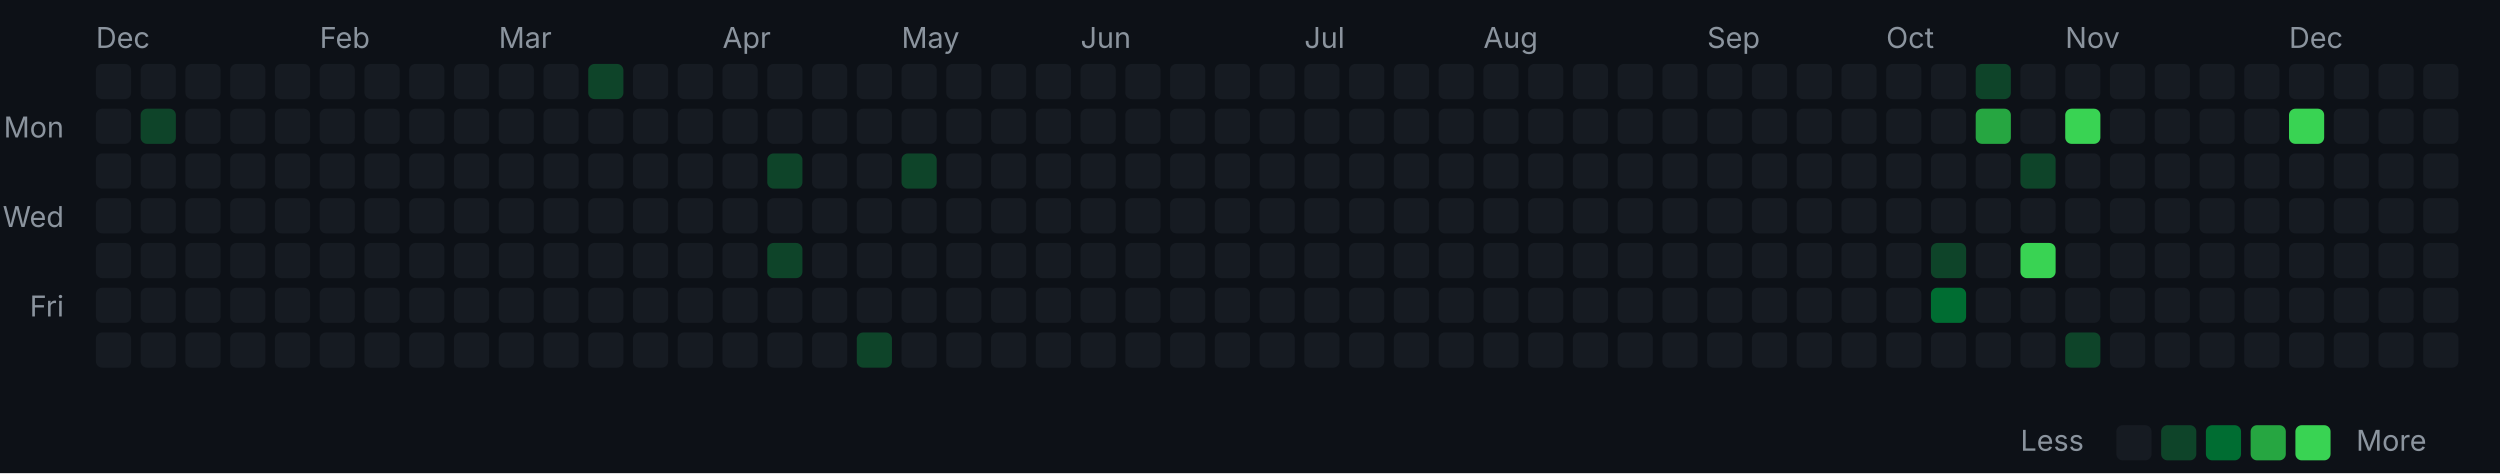
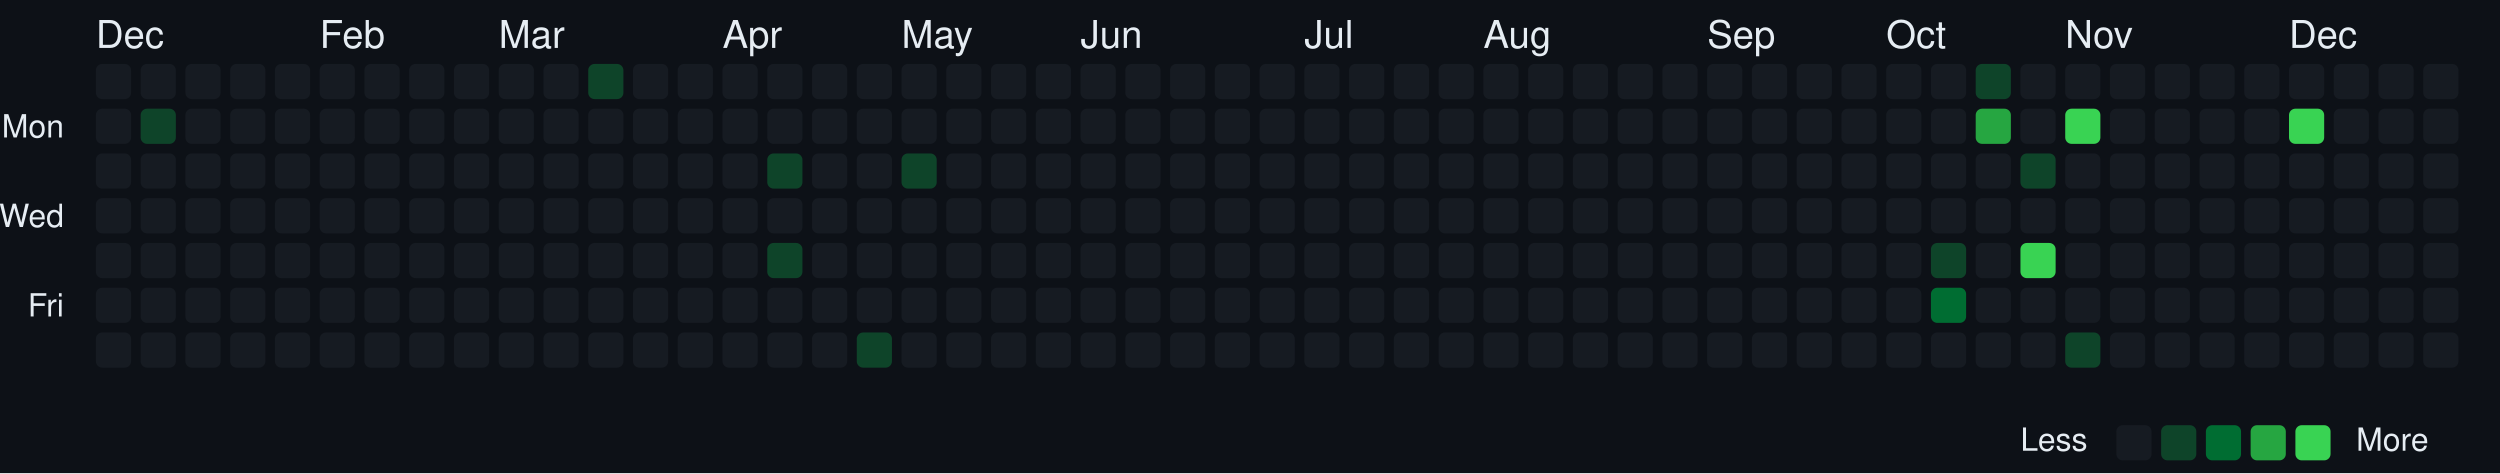
<svg xmlns="http://www.w3.org/2000/svg" width="782" height="148" viewBox="0 0 782 148">
  <rect width="782" height="148" fill="#0d1117" />
  <g transform="translate(30, 20)">
-     <text x="-10" y="23" fill="#8b949e" font-size="9" font-family="system-ui, -apple-system, sans-serif" text-anchor="end">Mon</text>
-     <text x="-10" y="51" fill="#8b949e" font-size="9" font-family="system-ui, -apple-system, sans-serif" text-anchor="end">Wed</text>
-     <text x="-10" y="79" fill="#8b949e" font-size="9" font-family="system-ui, -apple-system, sans-serif" text-anchor="end">Fri</text>
+     <text x="-10" y="23" fill="#e6edf3" font-size="10" font-family="-apple-system, BlinkMacSystemFont, Segoe UI, Helvetica, Arial, sans-serif" text-anchor="end">Mon</text>
+     <text x="-10" y="51" fill="#e6edf3" font-size="10" font-family="-apple-system, BlinkMacSystemFont, Segoe UI, Helvetica, Arial, sans-serif" text-anchor="end">Wed</text>
+     <text x="-10" y="79" fill="#e6edf3" font-size="10" font-family="-apple-system, BlinkMacSystemFont, Segoe UI, Helvetica, Arial, sans-serif" text-anchor="end">Fri</text>
    <rect x="0" y="0" width="11" height="11" fill="#161b22" rx="2" ry="2" />
    <rect x="0" y="14" width="11" height="11" fill="#161b22" rx="2" ry="2" />
    <rect x="0" y="28" width="11" height="11" fill="#161b22" rx="2" ry="2" />
    <rect x="0" y="42" width="11" height="11" fill="#161b22" rx="2" ry="2" />
    <rect x="0" y="56" width="11" height="11" fill="#161b22" rx="2" ry="2" />
    <rect x="0" y="70" width="11" height="11" fill="#161b22" rx="2" ry="2" />
    <rect x="0" y="84" width="11" height="11" fill="#161b22" rx="2" ry="2" />
    <rect x="14" y="0" width="11" height="11" fill="#161b22" rx="2" ry="2" />
    <rect x="14" y="14" width="11" height="11" fill="#0e4429" rx="2" ry="2" />
    <rect x="14" y="28" width="11" height="11" fill="#161b22" rx="2" ry="2" />
    <rect x="14" y="42" width="11" height="11" fill="#161b22" rx="2" ry="2" />
    <rect x="14" y="56" width="11" height="11" fill="#161b22" rx="2" ry="2" />
    <rect x="14" y="70" width="11" height="11" fill="#161b22" rx="2" ry="2" />
    <rect x="14" y="84" width="11" height="11" fill="#161b22" rx="2" ry="2" />
    <rect x="28" y="0" width="11" height="11" fill="#161b22" rx="2" ry="2" />
    <rect x="28" y="14" width="11" height="11" fill="#161b22" rx="2" ry="2" />
    <rect x="28" y="28" width="11" height="11" fill="#161b22" rx="2" ry="2" />
    <rect x="28" y="42" width="11" height="11" fill="#161b22" rx="2" ry="2" />
    <rect x="28" y="56" width="11" height="11" fill="#161b22" rx="2" ry="2" />
    <rect x="28" y="70" width="11" height="11" fill="#161b22" rx="2" ry="2" />
    <rect x="28" y="84" width="11" height="11" fill="#161b22" rx="2" ry="2" />
    <rect x="42" y="0" width="11" height="11" fill="#161b22" rx="2" ry="2" />
    <rect x="42" y="14" width="11" height="11" fill="#161b22" rx="2" ry="2" />
    <rect x="42" y="28" width="11" height="11" fill="#161b22" rx="2" ry="2" />
    <rect x="42" y="42" width="11" height="11" fill="#161b22" rx="2" ry="2" />
    <rect x="42" y="56" width="11" height="11" fill="#161b22" rx="2" ry="2" />
    <rect x="42" y="70" width="11" height="11" fill="#161b22" rx="2" ry="2" />
    <rect x="42" y="84" width="11" height="11" fill="#161b22" rx="2" ry="2" />
    <rect x="56" y="0" width="11" height="11" fill="#161b22" rx="2" ry="2" />
    <rect x="56" y="14" width="11" height="11" fill="#161b22" rx="2" ry="2" />
    <rect x="56" y="28" width="11" height="11" fill="#161b22" rx="2" ry="2" />
    <rect x="56" y="42" width="11" height="11" fill="#161b22" rx="2" ry="2" />
    <rect x="56" y="56" width="11" height="11" fill="#161b22" rx="2" ry="2" />
    <rect x="56" y="70" width="11" height="11" fill="#161b22" rx="2" ry="2" />
    <rect x="56" y="84" width="11" height="11" fill="#161b22" rx="2" ry="2" />
    <rect x="70" y="0" width="11" height="11" fill="#161b22" rx="2" ry="2" />
    <rect x="70" y="14" width="11" height="11" fill="#161b22" rx="2" ry="2" />
    <rect x="70" y="28" width="11" height="11" fill="#161b22" rx="2" ry="2" />
    <rect x="70" y="42" width="11" height="11" fill="#161b22" rx="2" ry="2" />
    <rect x="70" y="56" width="11" height="11" fill="#161b22" rx="2" ry="2" />
    <rect x="70" y="70" width="11" height="11" fill="#161b22" rx="2" ry="2" />
    <rect x="70" y="84" width="11" height="11" fill="#161b22" rx="2" ry="2" />
    <rect x="84" y="0" width="11" height="11" fill="#161b22" rx="2" ry="2" />
    <rect x="84" y="14" width="11" height="11" fill="#161b22" rx="2" ry="2" />
    <rect x="84" y="28" width="11" height="11" fill="#161b22" rx="2" ry="2" />
    <rect x="84" y="42" width="11" height="11" fill="#161b22" rx="2" ry="2" />
    <rect x="84" y="56" width="11" height="11" fill="#161b22" rx="2" ry="2" />
    <rect x="84" y="70" width="11" height="11" fill="#161b22" rx="2" ry="2" />
    <rect x="84" y="84" width="11" height="11" fill="#161b22" rx="2" ry="2" />
    <rect x="98" y="0" width="11" height="11" fill="#161b22" rx="2" ry="2" />
    <rect x="98" y="14" width="11" height="11" fill="#161b22" rx="2" ry="2" />
    <rect x="98" y="28" width="11" height="11" fill="#161b22" rx="2" ry="2" />
    <rect x="98" y="42" width="11" height="11" fill="#161b22" rx="2" ry="2" />
    <rect x="98" y="56" width="11" height="11" fill="#161b22" rx="2" ry="2" />
    <rect x="98" y="70" width="11" height="11" fill="#161b22" rx="2" ry="2" />
    <rect x="98" y="84" width="11" height="11" fill="#161b22" rx="2" ry="2" />
    <rect x="112" y="0" width="11" height="11" fill="#161b22" rx="2" ry="2" />
    <rect x="112" y="14" width="11" height="11" fill="#161b22" rx="2" ry="2" />
    <rect x="112" y="28" width="11" height="11" fill="#161b22" rx="2" ry="2" />
    <rect x="112" y="42" width="11" height="11" fill="#161b22" rx="2" ry="2" />
    <rect x="112" y="56" width="11" height="11" fill="#161b22" rx="2" ry="2" />
    <rect x="112" y="70" width="11" height="11" fill="#161b22" rx="2" ry="2" />
    <rect x="112" y="84" width="11" height="11" fill="#161b22" rx="2" ry="2" />
    <rect x="126" y="0" width="11" height="11" fill="#161b22" rx="2" ry="2" />
    <rect x="126" y="14" width="11" height="11" fill="#161b22" rx="2" ry="2" />
    <rect x="126" y="28" width="11" height="11" fill="#161b22" rx="2" ry="2" />
    <rect x="126" y="42" width="11" height="11" fill="#161b22" rx="2" ry="2" />
    <rect x="126" y="56" width="11" height="11" fill="#161b22" rx="2" ry="2" />
    <rect x="126" y="70" width="11" height="11" fill="#161b22" rx="2" ry="2" />
    <rect x="126" y="84" width="11" height="11" fill="#161b22" rx="2" ry="2" />
    <rect x="140" y="0" width="11" height="11" fill="#161b22" rx="2" ry="2" />
    <rect x="140" y="14" width="11" height="11" fill="#161b22" rx="2" ry="2" />
    <rect x="140" y="28" width="11" height="11" fill="#161b22" rx="2" ry="2" />
    <rect x="140" y="42" width="11" height="11" fill="#161b22" rx="2" ry="2" />
    <rect x="140" y="56" width="11" height="11" fill="#161b22" rx="2" ry="2" />
    <rect x="140" y="70" width="11" height="11" fill="#161b22" rx="2" ry="2" />
    <rect x="140" y="84" width="11" height="11" fill="#161b22" rx="2" ry="2" />
    <rect x="154" y="0" width="11" height="11" fill="#0e4429" rx="2" ry="2" />
    <rect x="154" y="14" width="11" height="11" fill="#161b22" rx="2" ry="2" />
    <rect x="154" y="28" width="11" height="11" fill="#161b22" rx="2" ry="2" />
    <rect x="154" y="42" width="11" height="11" fill="#161b22" rx="2" ry="2" />
    <rect x="154" y="56" width="11" height="11" fill="#161b22" rx="2" ry="2" />
    <rect x="154" y="70" width="11" height="11" fill="#161b22" rx="2" ry="2" />
    <rect x="154" y="84" width="11" height="11" fill="#161b22" rx="2" ry="2" />
    <rect x="168" y="0" width="11" height="11" fill="#161b22" rx="2" ry="2" />
    <rect x="168" y="14" width="11" height="11" fill="#161b22" rx="2" ry="2" />
    <rect x="168" y="28" width="11" height="11" fill="#161b22" rx="2" ry="2" />
    <rect x="168" y="42" width="11" height="11" fill="#161b22" rx="2" ry="2" />
    <rect x="168" y="56" width="11" height="11" fill="#161b22" rx="2" ry="2" />
    <rect x="168" y="70" width="11" height="11" fill="#161b22" rx="2" ry="2" />
    <rect x="168" y="84" width="11" height="11" fill="#161b22" rx="2" ry="2" />
    <rect x="182" y="0" width="11" height="11" fill="#161b22" rx="2" ry="2" />
    <rect x="182" y="14" width="11" height="11" fill="#161b22" rx="2" ry="2" />
    <rect x="182" y="28" width="11" height="11" fill="#161b22" rx="2" ry="2" />
    <rect x="182" y="42" width="11" height="11" fill="#161b22" rx="2" ry="2" />
    <rect x="182" y="56" width="11" height="11" fill="#161b22" rx="2" ry="2" />
    <rect x="182" y="70" width="11" height="11" fill="#161b22" rx="2" ry="2" />
    <rect x="182" y="84" width="11" height="11" fill="#161b22" rx="2" ry="2" />
    <rect x="196" y="0" width="11" height="11" fill="#161b22" rx="2" ry="2" />
    <rect x="196" y="14" width="11" height="11" fill="#161b22" rx="2" ry="2" />
    <rect x="196" y="28" width="11" height="11" fill="#161b22" rx="2" ry="2" />
    <rect x="196" y="42" width="11" height="11" fill="#161b22" rx="2" ry="2" />
    <rect x="196" y="56" width="11" height="11" fill="#161b22" rx="2" ry="2" />
    <rect x="196" y="70" width="11" height="11" fill="#161b22" rx="2" ry="2" />
    <rect x="196" y="84" width="11" height="11" fill="#161b22" rx="2" ry="2" />
    <rect x="210" y="0" width="11" height="11" fill="#161b22" rx="2" ry="2" />
    <rect x="210" y="14" width="11" height="11" fill="#161b22" rx="2" ry="2" />
    <rect x="210" y="28" width="11" height="11" fill="#0e4429" rx="2" ry="2" />
    <rect x="210" y="42" width="11" height="11" fill="#161b22" rx="2" ry="2" />
    <rect x="210" y="56" width="11" height="11" fill="#0e4429" rx="2" ry="2" />
    <rect x="210" y="70" width="11" height="11" fill="#161b22" rx="2" ry="2" />
    <rect x="210" y="84" width="11" height="11" fill="#161b22" rx="2" ry="2" />
    <rect x="224" y="0" width="11" height="11" fill="#161b22" rx="2" ry="2" />
    <rect x="224" y="14" width="11" height="11" fill="#161b22" rx="2" ry="2" />
    <rect x="224" y="28" width="11" height="11" fill="#161b22" rx="2" ry="2" />
    <rect x="224" y="42" width="11" height="11" fill="#161b22" rx="2" ry="2" />
    <rect x="224" y="56" width="11" height="11" fill="#161b22" rx="2" ry="2" />
    <rect x="224" y="70" width="11" height="11" fill="#161b22" rx="2" ry="2" />
    <rect x="224" y="84" width="11" height="11" fill="#161b22" rx="2" ry="2" />
    <rect x="238" y="0" width="11" height="11" fill="#161b22" rx="2" ry="2" />
    <rect x="238" y="14" width="11" height="11" fill="#161b22" rx="2" ry="2" />
    <rect x="238" y="28" width="11" height="11" fill="#161b22" rx="2" ry="2" />
    <rect x="238" y="42" width="11" height="11" fill="#161b22" rx="2" ry="2" />
    <rect x="238" y="56" width="11" height="11" fill="#161b22" rx="2" ry="2" />
    <rect x="238" y="70" width="11" height="11" fill="#161b22" rx="2" ry="2" />
    <rect x="238" y="84" width="11" height="11" fill="#0e4429" rx="2" ry="2" />
    <rect x="252" y="0" width="11" height="11" fill="#161b22" rx="2" ry="2" />
    <rect x="252" y="14" width="11" height="11" fill="#161b22" rx="2" ry="2" />
    <rect x="252" y="28" width="11" height="11" fill="#0e4429" rx="2" ry="2" />
    <rect x="252" y="42" width="11" height="11" fill="#161b22" rx="2" ry="2" />
    <rect x="252" y="56" width="11" height="11" fill="#161b22" rx="2" ry="2" />
    <rect x="252" y="70" width="11" height="11" fill="#161b22" rx="2" ry="2" />
    <rect x="252" y="84" width="11" height="11" fill="#161b22" rx="2" ry="2" />
    <rect x="266" y="0" width="11" height="11" fill="#161b22" rx="2" ry="2" />
    <rect x="266" y="14" width="11" height="11" fill="#161b22" rx="2" ry="2" />
    <rect x="266" y="28" width="11" height="11" fill="#161b22" rx="2" ry="2" />
    <rect x="266" y="42" width="11" height="11" fill="#161b22" rx="2" ry="2" />
    <rect x="266" y="56" width="11" height="11" fill="#161b22" rx="2" ry="2" />
    <rect x="266" y="70" width="11" height="11" fill="#161b22" rx="2" ry="2" />
    <rect x="266" y="84" width="11" height="11" fill="#161b22" rx="2" ry="2" />
    <rect x="280" y="0" width="11" height="11" fill="#161b22" rx="2" ry="2" />
    <rect x="280" y="14" width="11" height="11" fill="#161b22" rx="2" ry="2" />
    <rect x="280" y="28" width="11" height="11" fill="#161b22" rx="2" ry="2" />
    <rect x="280" y="42" width="11" height="11" fill="#161b22" rx="2" ry="2" />
    <rect x="280" y="56" width="11" height="11" fill="#161b22" rx="2" ry="2" />
    <rect x="280" y="70" width="11" height="11" fill="#161b22" rx="2" ry="2" />
    <rect x="280" y="84" width="11" height="11" fill="#161b22" rx="2" ry="2" />
    <rect x="294" y="0" width="11" height="11" fill="#161b22" rx="2" ry="2" />
    <rect x="294" y="14" width="11" height="11" fill="#161b22" rx="2" ry="2" />
    <rect x="294" y="28" width="11" height="11" fill="#161b22" rx="2" ry="2" />
    <rect x="294" y="42" width="11" height="11" fill="#161b22" rx="2" ry="2" />
    <rect x="294" y="56" width="11" height="11" fill="#161b22" rx="2" ry="2" />
    <rect x="294" y="70" width="11" height="11" fill="#161b22" rx="2" ry="2" />
    <rect x="294" y="84" width="11" height="11" fill="#161b22" rx="2" ry="2" />
    <rect x="308" y="0" width="11" height="11" fill="#161b22" rx="2" ry="2" />
    <rect x="308" y="14" width="11" height="11" fill="#161b22" rx="2" ry="2" />
    <rect x="308" y="28" width="11" height="11" fill="#161b22" rx="2" ry="2" />
    <rect x="308" y="42" width="11" height="11" fill="#161b22" rx="2" ry="2" />
    <rect x="308" y="56" width="11" height="11" fill="#161b22" rx="2" ry="2" />
    <rect x="308" y="70" width="11" height="11" fill="#161b22" rx="2" ry="2" />
    <rect x="308" y="84" width="11" height="11" fill="#161b22" rx="2" ry="2" />
    <rect x="322" y="0" width="11" height="11" fill="#161b22" rx="2" ry="2" />
    <rect x="322" y="14" width="11" height="11" fill="#161b22" rx="2" ry="2" />
    <rect x="322" y="28" width="11" height="11" fill="#161b22" rx="2" ry="2" />
    <rect x="322" y="42" width="11" height="11" fill="#161b22" rx="2" ry="2" />
    <rect x="322" y="56" width="11" height="11" fill="#161b22" rx="2" ry="2" />
    <rect x="322" y="70" width="11" height="11" fill="#161b22" rx="2" ry="2" />
    <rect x="322" y="84" width="11" height="11" fill="#161b22" rx="2" ry="2" />
    <rect x="336" y="0" width="11" height="11" fill="#161b22" rx="2" ry="2" />
    <rect x="336" y="14" width="11" height="11" fill="#161b22" rx="2" ry="2" />
    <rect x="336" y="28" width="11" height="11" fill="#161b22" rx="2" ry="2" />
    <rect x="336" y="42" width="11" height="11" fill="#161b22" rx="2" ry="2" />
    <rect x="336" y="56" width="11" height="11" fill="#161b22" rx="2" ry="2" />
    <rect x="336" y="70" width="11" height="11" fill="#161b22" rx="2" ry="2" />
    <rect x="336" y="84" width="11" height="11" fill="#161b22" rx="2" ry="2" />
    <rect x="350" y="0" width="11" height="11" fill="#161b22" rx="2" ry="2" />
    <rect x="350" y="14" width="11" height="11" fill="#161b22" rx="2" ry="2" />
    <rect x="350" y="28" width="11" height="11" fill="#161b22" rx="2" ry="2" />
    <rect x="350" y="42" width="11" height="11" fill="#161b22" rx="2" ry="2" />
    <rect x="350" y="56" width="11" height="11" fill="#161b22" rx="2" ry="2" />
    <rect x="350" y="70" width="11" height="11" fill="#161b22" rx="2" ry="2" />
    <rect x="350" y="84" width="11" height="11" fill="#161b22" rx="2" ry="2" />
    <rect x="364" y="0" width="11" height="11" fill="#161b22" rx="2" ry="2" />
    <rect x="364" y="14" width="11" height="11" fill="#161b22" rx="2" ry="2" />
    <rect x="364" y="28" width="11" height="11" fill="#161b22" rx="2" ry="2" />
    <rect x="364" y="42" width="11" height="11" fill="#161b22" rx="2" ry="2" />
    <rect x="364" y="56" width="11" height="11" fill="#161b22" rx="2" ry="2" />
    <rect x="364" y="70" width="11" height="11" fill="#161b22" rx="2" ry="2" />
    <rect x="364" y="84" width="11" height="11" fill="#161b22" rx="2" ry="2" />
    <rect x="378" y="0" width="11" height="11" fill="#161b22" rx="2" ry="2" />
    <rect x="378" y="14" width="11" height="11" fill="#161b22" rx="2" ry="2" />
    <rect x="378" y="28" width="11" height="11" fill="#161b22" rx="2" ry="2" />
    <rect x="378" y="42" width="11" height="11" fill="#161b22" rx="2" ry="2" />
    <rect x="378" y="56" width="11" height="11" fill="#161b22" rx="2" ry="2" />
    <rect x="378" y="70" width="11" height="11" fill="#161b22" rx="2" ry="2" />
    <rect x="378" y="84" width="11" height="11" fill="#161b22" rx="2" ry="2" />
    <rect x="392" y="0" width="11" height="11" fill="#161b22" rx="2" ry="2" />
    <rect x="392" y="14" width="11" height="11" fill="#161b22" rx="2" ry="2" />
    <rect x="392" y="28" width="11" height="11" fill="#161b22" rx="2" ry="2" />
    <rect x="392" y="42" width="11" height="11" fill="#161b22" rx="2" ry="2" />
    <rect x="392" y="56" width="11" height="11" fill="#161b22" rx="2" ry="2" />
    <rect x="392" y="70" width="11" height="11" fill="#161b22" rx="2" ry="2" />
    <rect x="392" y="84" width="11" height="11" fill="#161b22" rx="2" ry="2" />
    <rect x="406" y="0" width="11" height="11" fill="#161b22" rx="2" ry="2" />
    <rect x="406" y="14" width="11" height="11" fill="#161b22" rx="2" ry="2" />
    <rect x="406" y="28" width="11" height="11" fill="#161b22" rx="2" ry="2" />
    <rect x="406" y="42" width="11" height="11" fill="#161b22" rx="2" ry="2" />
    <rect x="406" y="56" width="11" height="11" fill="#161b22" rx="2" ry="2" />
    <rect x="406" y="70" width="11" height="11" fill="#161b22" rx="2" ry="2" />
    <rect x="406" y="84" width="11" height="11" fill="#161b22" rx="2" ry="2" />
    <rect x="420" y="0" width="11" height="11" fill="#161b22" rx="2" ry="2" />
    <rect x="420" y="14" width="11" height="11" fill="#161b22" rx="2" ry="2" />
    <rect x="420" y="28" width="11" height="11" fill="#161b22" rx="2" ry="2" />
    <rect x="420" y="42" width="11" height="11" fill="#161b22" rx="2" ry="2" />
    <rect x="420" y="56" width="11" height="11" fill="#161b22" rx="2" ry="2" />
    <rect x="420" y="70" width="11" height="11" fill="#161b22" rx="2" ry="2" />
    <rect x="420" y="84" width="11" height="11" fill="#161b22" rx="2" ry="2" />
    <rect x="434" y="0" width="11" height="11" fill="#161b22" rx="2" ry="2" />
    <rect x="434" y="14" width="11" height="11" fill="#161b22" rx="2" ry="2" />
    <rect x="434" y="28" width="11" height="11" fill="#161b22" rx="2" ry="2" />
    <rect x="434" y="42" width="11" height="11" fill="#161b22" rx="2" ry="2" />
    <rect x="434" y="56" width="11" height="11" fill="#161b22" rx="2" ry="2" />
    <rect x="434" y="70" width="11" height="11" fill="#161b22" rx="2" ry="2" />
    <rect x="434" y="84" width="11" height="11" fill="#161b22" rx="2" ry="2" />
    <rect x="448" y="0" width="11" height="11" fill="#161b22" rx="2" ry="2" />
    <rect x="448" y="14" width="11" height="11" fill="#161b22" rx="2" ry="2" />
    <rect x="448" y="28" width="11" height="11" fill="#161b22" rx="2" ry="2" />
    <rect x="448" y="42" width="11" height="11" fill="#161b22" rx="2" ry="2" />
    <rect x="448" y="56" width="11" height="11" fill="#161b22" rx="2" ry="2" />
    <rect x="448" y="70" width="11" height="11" fill="#161b22" rx="2" ry="2" />
    <rect x="448" y="84" width="11" height="11" fill="#161b22" rx="2" ry="2" />
    <rect x="462" y="0" width="11" height="11" fill="#161b22" rx="2" ry="2" />
    <rect x="462" y="14" width="11" height="11" fill="#161b22" rx="2" ry="2" />
    <rect x="462" y="28" width="11" height="11" fill="#161b22" rx="2" ry="2" />
    <rect x="462" y="42" width="11" height="11" fill="#161b22" rx="2" ry="2" />
    <rect x="462" y="56" width="11" height="11" fill="#161b22" rx="2" ry="2" />
    <rect x="462" y="70" width="11" height="11" fill="#161b22" rx="2" ry="2" />
    <rect x="462" y="84" width="11" height="11" fill="#161b22" rx="2" ry="2" />
    <rect x="476" y="0" width="11" height="11" fill="#161b22" rx="2" ry="2" />
    <rect x="476" y="14" width="11" height="11" fill="#161b22" rx="2" ry="2" />
    <rect x="476" y="28" width="11" height="11" fill="#161b22" rx="2" ry="2" />
    <rect x="476" y="42" width="11" height="11" fill="#161b22" rx="2" ry="2" />
    <rect x="476" y="56" width="11" height="11" fill="#161b22" rx="2" ry="2" />
    <rect x="476" y="70" width="11" height="11" fill="#161b22" rx="2" ry="2" />
    <rect x="476" y="84" width="11" height="11" fill="#161b22" rx="2" ry="2" />
    <rect x="490" y="0" width="11" height="11" fill="#161b22" rx="2" ry="2" />
    <rect x="490" y="14" width="11" height="11" fill="#161b22" rx="2" ry="2" />
    <rect x="490" y="28" width="11" height="11" fill="#161b22" rx="2" ry="2" />
    <rect x="490" y="42" width="11" height="11" fill="#161b22" rx="2" ry="2" />
    <rect x="490" y="56" width="11" height="11" fill="#161b22" rx="2" ry="2" />
    <rect x="490" y="70" width="11" height="11" fill="#161b22" rx="2" ry="2" />
    <rect x="490" y="84" width="11" height="11" fill="#161b22" rx="2" ry="2" />
    <rect x="504" y="0" width="11" height="11" fill="#161b22" rx="2" ry="2" />
    <rect x="504" y="14" width="11" height="11" fill="#161b22" rx="2" ry="2" />
    <rect x="504" y="28" width="11" height="11" fill="#161b22" rx="2" ry="2" />
    <rect x="504" y="42" width="11" height="11" fill="#161b22" rx="2" ry="2" />
    <rect x="504" y="56" width="11" height="11" fill="#161b22" rx="2" ry="2" />
    <rect x="504" y="70" width="11" height="11" fill="#161b22" rx="2" ry="2" />
    <rect x="504" y="84" width="11" height="11" fill="#161b22" rx="2" ry="2" />
    <rect x="518" y="0" width="11" height="11" fill="#161b22" rx="2" ry="2" />
    <rect x="518" y="14" width="11" height="11" fill="#161b22" rx="2" ry="2" />
    <rect x="518" y="28" width="11" height="11" fill="#161b22" rx="2" ry="2" />
    <rect x="518" y="42" width="11" height="11" fill="#161b22" rx="2" ry="2" />
    <rect x="518" y="56" width="11" height="11" fill="#161b22" rx="2" ry="2" />
    <rect x="518" y="70" width="11" height="11" fill="#161b22" rx="2" ry="2" />
    <rect x="518" y="84" width="11" height="11" fill="#161b22" rx="2" ry="2" />
    <rect x="532" y="0" width="11" height="11" fill="#161b22" rx="2" ry="2" />
    <rect x="532" y="14" width="11" height="11" fill="#161b22" rx="2" ry="2" />
    <rect x="532" y="28" width="11" height="11" fill="#161b22" rx="2" ry="2" />
    <rect x="532" y="42" width="11" height="11" fill="#161b22" rx="2" ry="2" />
    <rect x="532" y="56" width="11" height="11" fill="#161b22" rx="2" ry="2" />
    <rect x="532" y="70" width="11" height="11" fill="#161b22" rx="2" ry="2" />
    <rect x="532" y="84" width="11" height="11" fill="#161b22" rx="2" ry="2" />
    <rect x="546" y="0" width="11" height="11" fill="#161b22" rx="2" ry="2" />
    <rect x="546" y="14" width="11" height="11" fill="#161b22" rx="2" ry="2" />
    <rect x="546" y="28" width="11" height="11" fill="#161b22" rx="2" ry="2" />
    <rect x="546" y="42" width="11" height="11" fill="#161b22" rx="2" ry="2" />
    <rect x="546" y="56" width="11" height="11" fill="#161b22" rx="2" ry="2" />
    <rect x="546" y="70" width="11" height="11" fill="#161b22" rx="2" ry="2" />
    <rect x="546" y="84" width="11" height="11" fill="#161b22" rx="2" ry="2" />
    <rect x="560" y="0" width="11" height="11" fill="#161b22" rx="2" ry="2" />
    <rect x="560" y="14" width="11" height="11" fill="#161b22" rx="2" ry="2" />
    <rect x="560" y="28" width="11" height="11" fill="#161b22" rx="2" ry="2" />
    <rect x="560" y="42" width="11" height="11" fill="#161b22" rx="2" ry="2" />
    <rect x="560" y="56" width="11" height="11" fill="#161b22" rx="2" ry="2" />
    <rect x="560" y="70" width="11" height="11" fill="#161b22" rx="2" ry="2" />
    <rect x="560" y="84" width="11" height="11" fill="#161b22" rx="2" ry="2" />
    <rect x="574" y="0" width="11" height="11" fill="#161b22" rx="2" ry="2" />
    <rect x="574" y="14" width="11" height="11" fill="#161b22" rx="2" ry="2" />
    <rect x="574" y="28" width="11" height="11" fill="#161b22" rx="2" ry="2" />
    <rect x="574" y="42" width="11" height="11" fill="#161b22" rx="2" ry="2" />
    <rect x="574" y="56" width="11" height="11" fill="#0e4429" rx="2" ry="2" />
    <rect x="574" y="70" width="11" height="11" fill="#006d32" rx="2" ry="2" />
    <rect x="574" y="84" width="11" height="11" fill="#161b22" rx="2" ry="2" />
    <rect x="588" y="0" width="11" height="11" fill="#0e4429" rx="2" ry="2" />
    <rect x="588" y="14" width="11" height="11" fill="#26a641" rx="2" ry="2" />
    <rect x="588" y="28" width="11" height="11" fill="#161b22" rx="2" ry="2" />
    <rect x="588" y="42" width="11" height="11" fill="#161b22" rx="2" ry="2" />
    <rect x="588" y="56" width="11" height="11" fill="#161b22" rx="2" ry="2" />
    <rect x="588" y="70" width="11" height="11" fill="#161b22" rx="2" ry="2" />
    <rect x="588" y="84" width="11" height="11" fill="#161b22" rx="2" ry="2" />
    <rect x="602" y="0" width="11" height="11" fill="#161b22" rx="2" ry="2" />
    <rect x="602" y="14" width="11" height="11" fill="#161b22" rx="2" ry="2" />
    <rect x="602" y="28" width="11" height="11" fill="#0e4429" rx="2" ry="2" />
    <rect x="602" y="42" width="11" height="11" fill="#161b22" rx="2" ry="2" />
    <rect x="602" y="56" width="11" height="11" fill="#39d353" rx="2" ry="2" />
    <rect x="602" y="70" width="11" height="11" fill="#161b22" rx="2" ry="2" />
    <rect x="602" y="84" width="11" height="11" fill="#161b22" rx="2" ry="2" />
    <rect x="616" y="0" width="11" height="11" fill="#161b22" rx="2" ry="2" />
    <rect x="616" y="14" width="11" height="11" fill="#39d353" rx="2" ry="2" />
    <rect x="616" y="28" width="11" height="11" fill="#161b22" rx="2" ry="2" />
    <rect x="616" y="42" width="11" height="11" fill="#161b22" rx="2" ry="2" />
    <rect x="616" y="56" width="11" height="11" fill="#161b22" rx="2" ry="2" />
    <rect x="616" y="70" width="11" height="11" fill="#161b22" rx="2" ry="2" />
    <rect x="616" y="84" width="11" height="11" fill="#0e4429" rx="2" ry="2" />
    <rect x="630" y="0" width="11" height="11" fill="#161b22" rx="2" ry="2" />
    <rect x="630" y="14" width="11" height="11" fill="#161b22" rx="2" ry="2" />
    <rect x="630" y="28" width="11" height="11" fill="#161b22" rx="2" ry="2" />
    <rect x="630" y="42" width="11" height="11" fill="#161b22" rx="2" ry="2" />
    <rect x="630" y="56" width="11" height="11" fill="#161b22" rx="2" ry="2" />
    <rect x="630" y="70" width="11" height="11" fill="#161b22" rx="2" ry="2" />
    <rect x="630" y="84" width="11" height="11" fill="#161b22" rx="2" ry="2" />
    <rect x="644" y="0" width="11" height="11" fill="#161b22" rx="2" ry="2" />
    <rect x="644" y="14" width="11" height="11" fill="#161b22" rx="2" ry="2" />
    <rect x="644" y="28" width="11" height="11" fill="#161b22" rx="2" ry="2" />
    <rect x="644" y="42" width="11" height="11" fill="#161b22" rx="2" ry="2" />
    <rect x="644" y="56" width="11" height="11" fill="#161b22" rx="2" ry="2" />
    <rect x="644" y="70" width="11" height="11" fill="#161b22" rx="2" ry="2" />
    <rect x="644" y="84" width="11" height="11" fill="#161b22" rx="2" ry="2" />
    <rect x="658" y="0" width="11" height="11" fill="#161b22" rx="2" ry="2" />
    <rect x="658" y="14" width="11" height="11" fill="#161b22" rx="2" ry="2" />
    <rect x="658" y="28" width="11" height="11" fill="#161b22" rx="2" ry="2" />
    <rect x="658" y="42" width="11" height="11" fill="#161b22" rx="2" ry="2" />
    <rect x="658" y="56" width="11" height="11" fill="#161b22" rx="2" ry="2" />
    <rect x="658" y="70" width="11" height="11" fill="#161b22" rx="2" ry="2" />
    <rect x="658" y="84" width="11" height="11" fill="#161b22" rx="2" ry="2" />
    <rect x="672" y="0" width="11" height="11" fill="#161b22" rx="2" ry="2" />
    <rect x="672" y="14" width="11" height="11" fill="#161b22" rx="2" ry="2" />
    <rect x="672" y="28" width="11" height="11" fill="#161b22" rx="2" ry="2" />
    <rect x="672" y="42" width="11" height="11" fill="#161b22" rx="2" ry="2" />
    <rect x="672" y="56" width="11" height="11" fill="#161b22" rx="2" ry="2" />
    <rect x="672" y="70" width="11" height="11" fill="#161b22" rx="2" ry="2" />
    <rect x="672" y="84" width="11" height="11" fill="#161b22" rx="2" ry="2" />
    <rect x="686" y="0" width="11" height="11" fill="#161b22" rx="2" ry="2" />
    <rect x="686" y="14" width="11" height="11" fill="#39d353" rx="2" ry="2" />
    <rect x="686" y="28" width="11" height="11" fill="#161b22" rx="2" ry="2" />
    <rect x="686" y="42" width="11" height="11" fill="#161b22" rx="2" ry="2" />
    <rect x="686" y="56" width="11" height="11" fill="#161b22" rx="2" ry="2" />
    <rect x="686" y="70" width="11" height="11" fill="#161b22" rx="2" ry="2" />
    <rect x="686" y="84" width="11" height="11" fill="#161b22" rx="2" ry="2" />
    <rect x="700" y="0" width="11" height="11" fill="#161b22" rx="2" ry="2" />
    <rect x="700" y="14" width="11" height="11" fill="#161b22" rx="2" ry="2" />
    <rect x="700" y="28" width="11" height="11" fill="#161b22" rx="2" ry="2" />
    <rect x="700" y="42" width="11" height="11" fill="#161b22" rx="2" ry="2" />
    <rect x="700" y="56" width="11" height="11" fill="#161b22" rx="2" ry="2" />
    <rect x="700" y="70" width="11" height="11" fill="#161b22" rx="2" ry="2" />
    <rect x="700" y="84" width="11" height="11" fill="#161b22" rx="2" ry="2" />
    <rect x="714" y="0" width="11" height="11" fill="#161b22" rx="2" ry="2" />
    <rect x="714" y="14" width="11" height="11" fill="#161b22" rx="2" ry="2" />
    <rect x="714" y="28" width="11" height="11" fill="#161b22" rx="2" ry="2" />
    <rect x="714" y="42" width="11" height="11" fill="#161b22" rx="2" ry="2" />
    <rect x="714" y="56" width="11" height="11" fill="#161b22" rx="2" ry="2" />
    <rect x="714" y="70" width="11" height="11" fill="#161b22" rx="2" ry="2" />
    <rect x="714" y="84" width="11" height="11" fill="#161b22" rx="2" ry="2" />
    <rect x="728" y="0" width="11" height="11" fill="#161b22" rx="2" ry="2" />
    <rect x="728" y="14" width="11" height="11" fill="#161b22" rx="2" ry="2" />
    <rect x="728" y="28" width="11" height="11" fill="#161b22" rx="2" ry="2" />
    <rect x="728" y="42" width="11" height="11" fill="#161b22" rx="2" ry="2" />
    <rect x="728" y="56" width="11" height="11" fill="#161b22" rx="2" ry="2" />
    <rect x="728" y="70" width="11" height="11" fill="#161b22" rx="2" ry="2" />
    <rect x="728" y="84" width="11" height="11" fill="#161b22" rx="2" ry="2" />
-     <text x="0" y="-5" fill="#8b949e" font-size="9" font-family="system-ui, -apple-system, sans-serif">Dec</text>
-     <text x="70" y="-5" fill="#8b949e" font-size="9" font-family="system-ui, -apple-system, sans-serif">Feb</text>
-     <text x="126" y="-5" fill="#8b949e" font-size="9" font-family="system-ui, -apple-system, sans-serif">Mar</text>
-     <text x="196" y="-5" fill="#8b949e" font-size="9" font-family="system-ui, -apple-system, sans-serif">Apr</text>
-     <text x="252" y="-5" fill="#8b949e" font-size="9" font-family="system-ui, -apple-system, sans-serif">May</text>
-     <text x="308" y="-5" fill="#8b949e" font-size="9" font-family="system-ui, -apple-system, sans-serif">Jun</text>
-     <text x="378" y="-5" fill="#8b949e" font-size="9" font-family="system-ui, -apple-system, sans-serif">Jul</text>
-     <text x="434" y="-5" fill="#8b949e" font-size="9" font-family="system-ui, -apple-system, sans-serif">Aug</text>
-     <text x="504" y="-5" fill="#8b949e" font-size="9" font-family="system-ui, -apple-system, sans-serif">Sep</text>
-     <text x="560" y="-5" fill="#8b949e" font-size="9" font-family="system-ui, -apple-system, sans-serif">Oct</text>
-     <text x="616" y="-5" fill="#8b949e" font-size="9" font-family="system-ui, -apple-system, sans-serif">Nov</text>
-     <text x="686" y="-5" fill="#8b949e" font-size="9" font-family="system-ui, -apple-system, sans-serif">Dec</text>
+     <text x="0" y="-5" fill="#e6edf3" font-size="12" font-family="-apple-system, BlinkMacSystemFont, Segoe UI, Helvetica, Arial, sans-serif">Dec</text>
+     <text x="70" y="-5" fill="#e6edf3" font-size="12" font-family="-apple-system, BlinkMacSystemFont, Segoe UI, Helvetica, Arial, sans-serif">Feb</text>
+     <text x="126" y="-5" fill="#e6edf3" font-size="12" font-family="-apple-system, BlinkMacSystemFont, Segoe UI, Helvetica, Arial, sans-serif">Mar</text>
+     <text x="196" y="-5" fill="#e6edf3" font-size="12" font-family="-apple-system, BlinkMacSystemFont, Segoe UI, Helvetica, Arial, sans-serif">Apr</text>
+     <text x="252" y="-5" fill="#e6edf3" font-size="12" font-family="-apple-system, BlinkMacSystemFont, Segoe UI, Helvetica, Arial, sans-serif">May</text>
+     <text x="308" y="-5" fill="#e6edf3" font-size="12" font-family="-apple-system, BlinkMacSystemFont, Segoe UI, Helvetica, Arial, sans-serif">Jun</text>
+     <text x="378" y="-5" fill="#e6edf3" font-size="12" font-family="-apple-system, BlinkMacSystemFont, Segoe UI, Helvetica, Arial, sans-serif">Jul</text>
+     <text x="434" y="-5" fill="#e6edf3" font-size="12" font-family="-apple-system, BlinkMacSystemFont, Segoe UI, Helvetica, Arial, sans-serif">Aug</text>
+     <text x="504" y="-5" fill="#e6edf3" font-size="12" font-family="-apple-system, BlinkMacSystemFont, Segoe UI, Helvetica, Arial, sans-serif">Sep</text>
+     <text x="560" y="-5" fill="#e6edf3" font-size="12" font-family="-apple-system, BlinkMacSystemFont, Segoe UI, Helvetica, Arial, sans-serif">Oct</text>
+     <text x="616" y="-5" fill="#e6edf3" font-size="12" font-family="-apple-system, BlinkMacSystemFont, Segoe UI, Helvetica, Arial, sans-serif">Nov</text>
+     <text x="686" y="-5" fill="#e6edf3" font-size="12" font-family="-apple-system, BlinkMacSystemFont, Segoe UI, Helvetica, Arial, sans-serif">Dec</text>
  </g>
-   <text x="632" y="141" fill="#8b949e" font-size="9" font-family="system-ui, -apple-system, sans-serif">Less</text>
+   <text x="632" y="141" fill="#e6edf3" font-size="10" font-family="-apple-system, BlinkMacSystemFont, Segoe UI, Helvetica, Arial, sans-serif">Less</text>
  <rect x="662" y="133" width="11" height="11" fill="#161b22" rx="2" ry="2" />
  <rect x="676" y="133" width="11" height="11" fill="#0e4429" rx="2" ry="2" />
  <rect x="690" y="133" width="11" height="11" fill="#006d32" rx="2" ry="2" />
  <rect x="704" y="133" width="11" height="11" fill="#26a641" rx="2" ry="2" />
  <rect x="718" y="133" width="11" height="11" fill="#39d353" rx="2" ry="2" />
-   <text x="737" y="141" fill="#8b949e" font-size="9" font-family="system-ui, -apple-system, sans-serif">More</text>
+   <text x="737" y="141" fill="#e6edf3" font-size="10" font-family="-apple-system, BlinkMacSystemFont, Segoe UI, Helvetica, Arial, sans-serif">More</text>
</svg>
